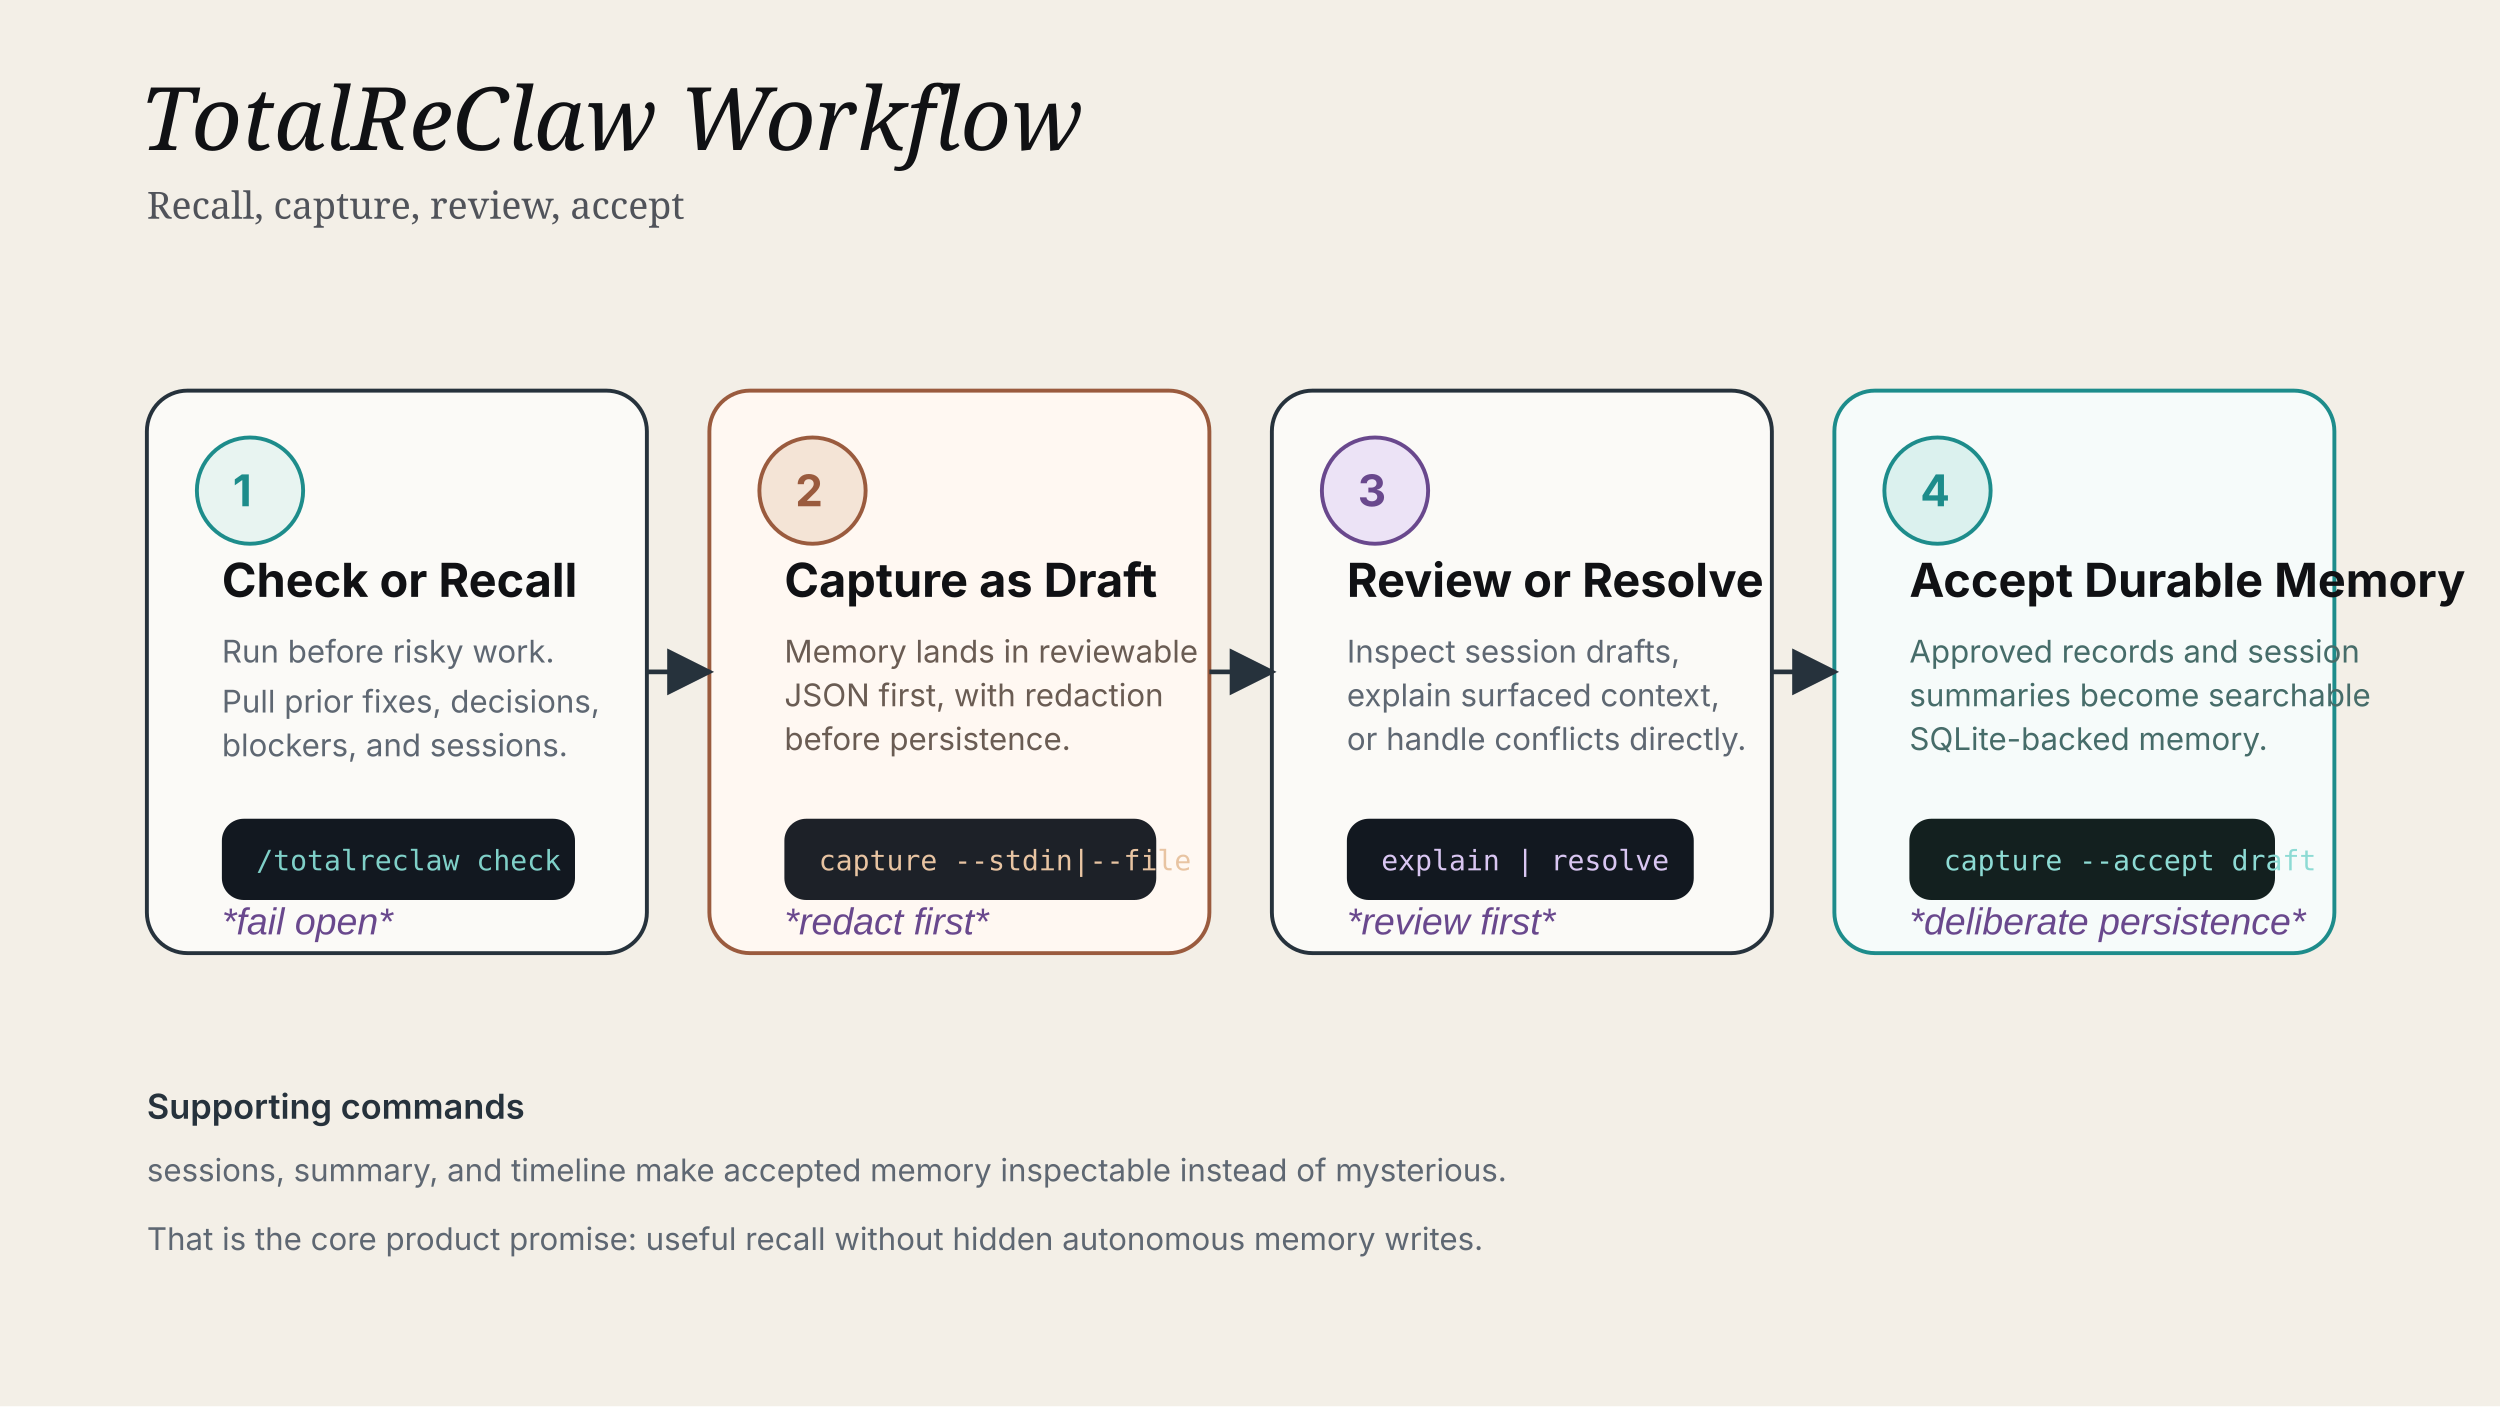
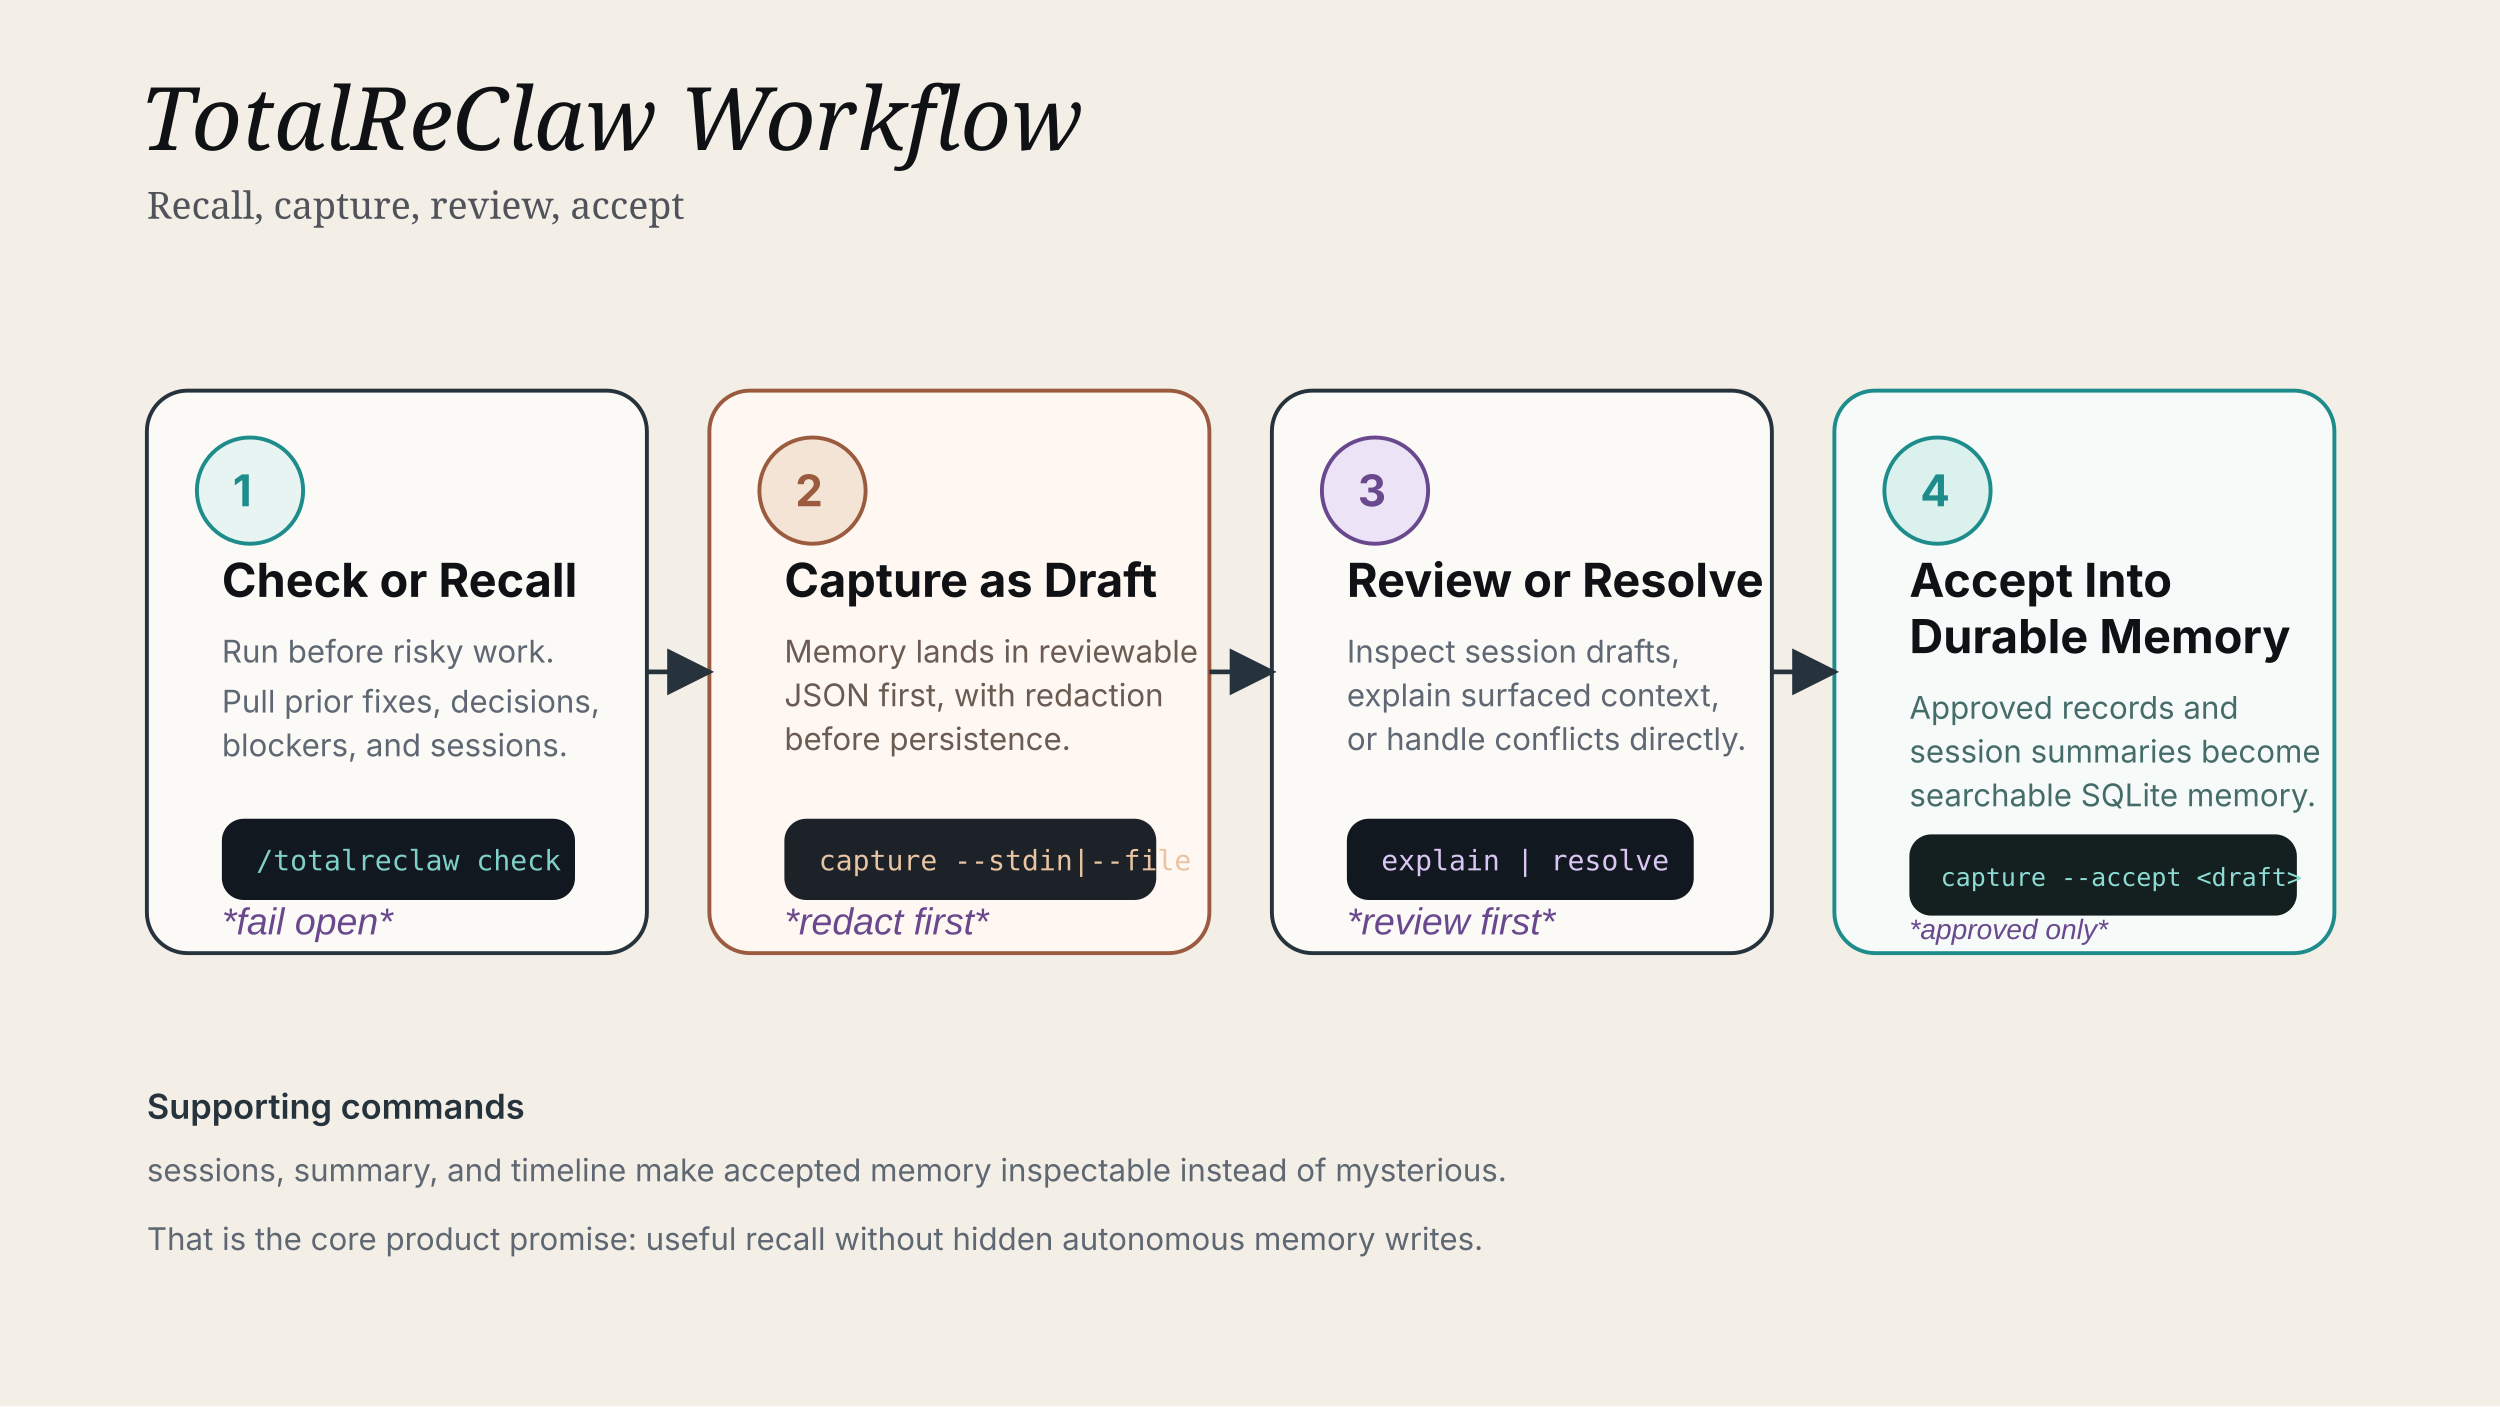
<svg xmlns="http://www.w3.org/2000/svg" width="1600" height="900" viewBox="0 0 1600 900" fill="none">
  <defs>
    <marker id="flowArrow" markerWidth="10" markerHeight="10" refX="9" refY="5" orient="auto" markerUnits="strokeWidth">
      <path d="M0 0L10 5L0 10V0Z" fill="#26323C" />
    </marker>
  </defs>
  <rect width="1600" height="900" fill="#F3EFE7" />
  <text x="90" y="96" fill="#101114" font-family="Georgia, serif" font-size="56" font-style="italic">TotalReClaw Workflow</text>
  <text x="94" y="140" fill="#50535A" font-family="Georgia, serif" font-size="24">Recall, capture, review, accept</text>
  <g transform="translate(94,250)">
    <rect x="0" y="0" width="320" height="360" rx="26" fill="#FBFAF7" stroke="#26323C" stroke-width="2.5" />
    <circle cx="66" cy="64" r="34" fill="#E8F4F1" stroke="#1D8C8B" stroke-width="2.5" />
    <text x="55" y="74" fill="#1D8C8B" font-family="Inter, Arial, sans-serif" font-size="28" font-weight="700">1</text>
    <text x="48" y="132" fill="#101114" font-family="Inter, Arial, sans-serif" font-size="30" font-weight="700">Check or Recall</text>
    <text x="48" y="174" fill="#5E6772" font-family="Inter, Arial, sans-serif" font-size="20">Run before risky work.</text>
    <text x="48" y="206" fill="#5E6772" font-family="Inter, Arial, sans-serif" font-size="20">Pull prior fixes, decisions,</text>
    <text x="48" y="234" fill="#5E6772" font-family="Inter, Arial, sans-serif" font-size="20">blockers, and sessions.</text>
    <rect x="48" y="274" width="226" height="52" rx="14" fill="#121820" />
    <text x="70" y="307" fill="#7FD0C8" font-family="IBM Plex Mono, monospace" font-size="18">/totalreclaw check</text>
    <text x="48" y="348" fill="#69488D" font-family="Arial Narrow, Arial, sans-serif" font-size="24" font-style="italic">*fail open*</text>
  </g>
  <g transform="translate(454,250)">
    <rect x="0" y="0" width="320" height="360" rx="26" fill="#FFF8F2" stroke="#9A5B3E" stroke-width="2.5" />
    <circle cx="66" cy="64" r="34" fill="#F4E4D6" stroke="#9A5B3E" stroke-width="2.5" />
    <text x="55" y="74" fill="#9A5B3E" font-family="Inter, Arial, sans-serif" font-size="28" font-weight="700">2</text>
    <text x="48" y="132" fill="#101114" font-family="Inter, Arial, sans-serif" font-size="30" font-weight="700">Capture as Draft</text>
    <text x="48" y="174" fill="#6A5C53" font-family="Inter, Arial, sans-serif" font-size="20">Memory lands in reviewable</text>
    <text x="48" y="202" fill="#6A5C53" font-family="Inter, Arial, sans-serif" font-size="20">JSON first, with redaction</text>
    <text x="48" y="230" fill="#6A5C53" font-family="Inter, Arial, sans-serif" font-size="20">before persistence.</text>
    <rect x="48" y="274" width="238" height="52" rx="14" fill="#1D2128" />
    <text x="70" y="307" fill="#E8C4A2" font-family="IBM Plex Mono, monospace" font-size="18">capture --stdin|--file</text>
    <text x="48" y="348" fill="#69488D" font-family="Arial Narrow, Arial, sans-serif" font-size="24" font-style="italic">*redact first*</text>
  </g>
  <g transform="translate(814,250)">
    <rect x="0" y="0" width="320" height="360" rx="26" fill="#FBFAF7" stroke="#26323C" stroke-width="2.5" />
    <circle cx="66" cy="64" r="34" fill="#ECE3F6" stroke="#69488D" stroke-width="2.5" />
    <text x="55" y="74" fill="#69488D" font-family="Inter, Arial, sans-serif" font-size="28" font-weight="700">3</text>
    <text x="48" y="132" fill="#101114" font-family="Inter, Arial, sans-serif" font-size="30" font-weight="700">Review or Resolve</text>
    <text x="48" y="174" fill="#5E6772" font-family="Inter, Arial, sans-serif" font-size="20">Inspect session drafts,</text>
    <text x="48" y="202" fill="#5E6772" font-family="Inter, Arial, sans-serif" font-size="20">explain surfaced context,</text>
    <text x="48" y="230" fill="#5E6772" font-family="Inter, Arial, sans-serif" font-size="20">or handle conflicts directly.</text>
    <rect x="48" y="274" width="222" height="52" rx="14" fill="#121820" />
    <text x="70" y="307" fill="#D9C6F2" font-family="IBM Plex Mono, monospace" font-size="18">explain | resolve</text>
    <text x="48" y="348" fill="#69488D" font-family="Arial Narrow, Arial, sans-serif" font-size="24" font-style="italic">*review first*</text>
  </g>
  <g transform="translate(1174,250)">
    <rect x="0" y="0" width="320" height="360" rx="26" fill="#F6FBFA" stroke="#1D8C8B" stroke-width="2.5" />
    <circle cx="66" cy="64" r="34" fill="#DBF1EE" stroke="#1D8C8B" stroke-width="2.5" />
    <text x="55" y="74" fill="#1D8C8B" font-family="Inter, Arial, sans-serif" font-size="28" font-weight="700">4</text>
-     <text x="48" y="132" fill="#101114" font-family="Inter, Arial, sans-serif" font-size="30" font-weight="700">Accept Durable Memory</text>
-     <text x="48" y="174" fill="#466C69" font-family="Inter, Arial, sans-serif" font-size="20">Approved records and session</text>
-     <text x="48" y="202" fill="#466C69" font-family="Inter, Arial, sans-serif" font-size="20">summaries become searchable</text>
-     <text x="48" y="230" fill="#466C69" font-family="Inter, Arial, sans-serif" font-size="20">SQLite-backed memory.</text>
-     <rect x="48" y="274" width="234" height="52" rx="14" fill="#13201F" />
-     <text x="70" y="307" fill="#8DDBD4" font-family="IBM Plex Mono, monospace" font-size="18">capture --accept draft</text>
-     <text x="48" y="348" fill="#69488D" font-family="Arial Narrow, Arial, sans-serif" font-size="24" font-style="italic">*deliberate persistence*</text>
+     <text x="48" y="132" fill="#101114" font-family="Inter, Arial, sans-serif" font-size="30" font-weight="700">Accept Into</text>
+     <text x="48" y="168" fill="#101114" font-family="Inter, Arial, sans-serif" font-size="30" font-weight="700">Durable Memory</text>
+     <text x="48" y="210" fill="#466C69" font-family="Inter, Arial, sans-serif" font-size="20">Approved records and</text>
+     <text x="48" y="238" fill="#466C69" font-family="Inter, Arial, sans-serif" font-size="20">session summaries become</text>
+     <text x="48" y="266" fill="#466C69" font-family="Inter, Arial, sans-serif" font-size="20">searchable SQLite memory.</text>
+     <rect x="48" y="284" width="248" height="52" rx="14" fill="#13201F" />
+     <text x="68" y="317" fill="#8DDBD4" font-family="IBM Plex Mono, monospace" font-size="16">capture --accept &lt;draft&gt;</text>
+     <text x="48" y="351" fill="#69488D" font-family="Arial Narrow, Arial, sans-serif" font-size="18" font-style="italic">*approved only*</text>
  </g>
  <path d="M414 430H454" stroke="#26323C" stroke-width="3" marker-end="url(#flowArrow)" />
  <path d="M774 430H814" stroke="#26323C" stroke-width="3" marker-end="url(#flowArrow)" />
  <path d="M1134 430H1174" stroke="#26323C" stroke-width="3" marker-end="url(#flowArrow)" />
  <text x="94" y="716" fill="#26323C" font-family="Inter, Arial, sans-serif" font-size="22" font-weight="600">Supporting commands</text>
  <text x="94" y="756" fill="#5E6772" font-family="Inter, Arial, sans-serif" font-size="20">sessions, summary, and timeline make accepted memory inspectable instead of mysterious.</text>
  <text x="94" y="800" fill="#5E6772" font-family="Inter, Arial, sans-serif" font-size="20">That is the core product promise: useful recall without hidden autonomous memory writes.</text>
</svg>
